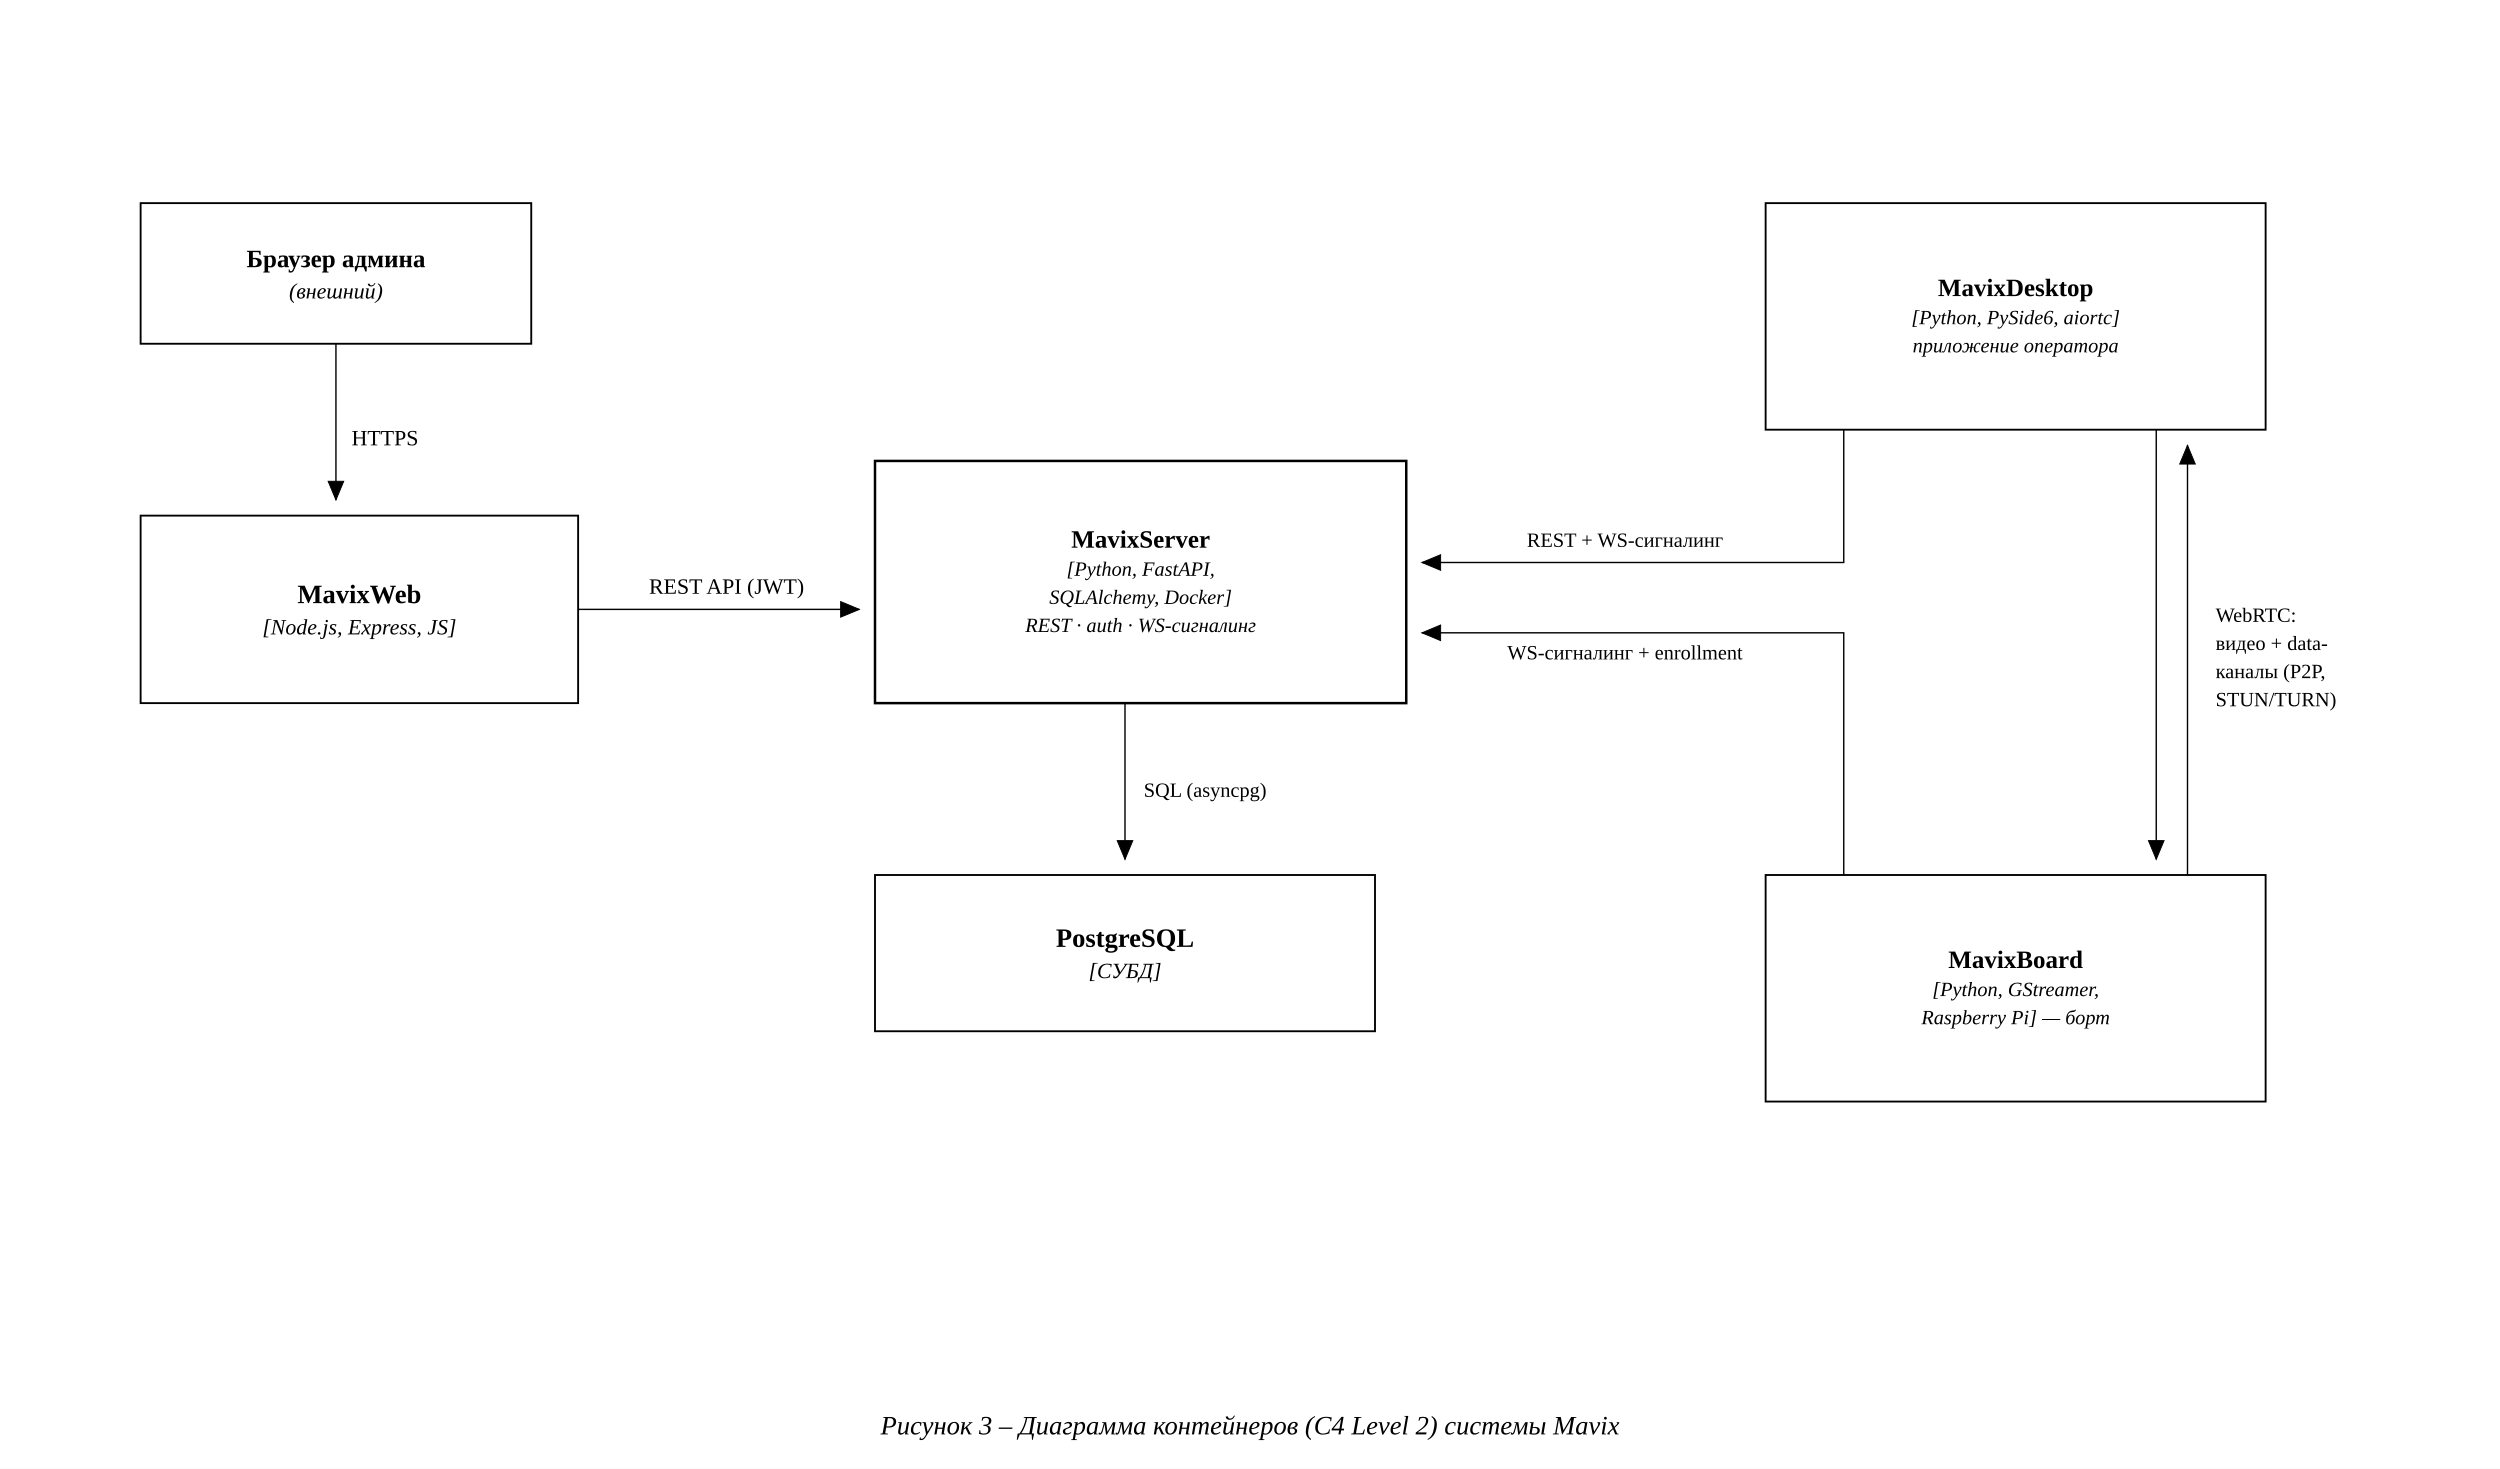
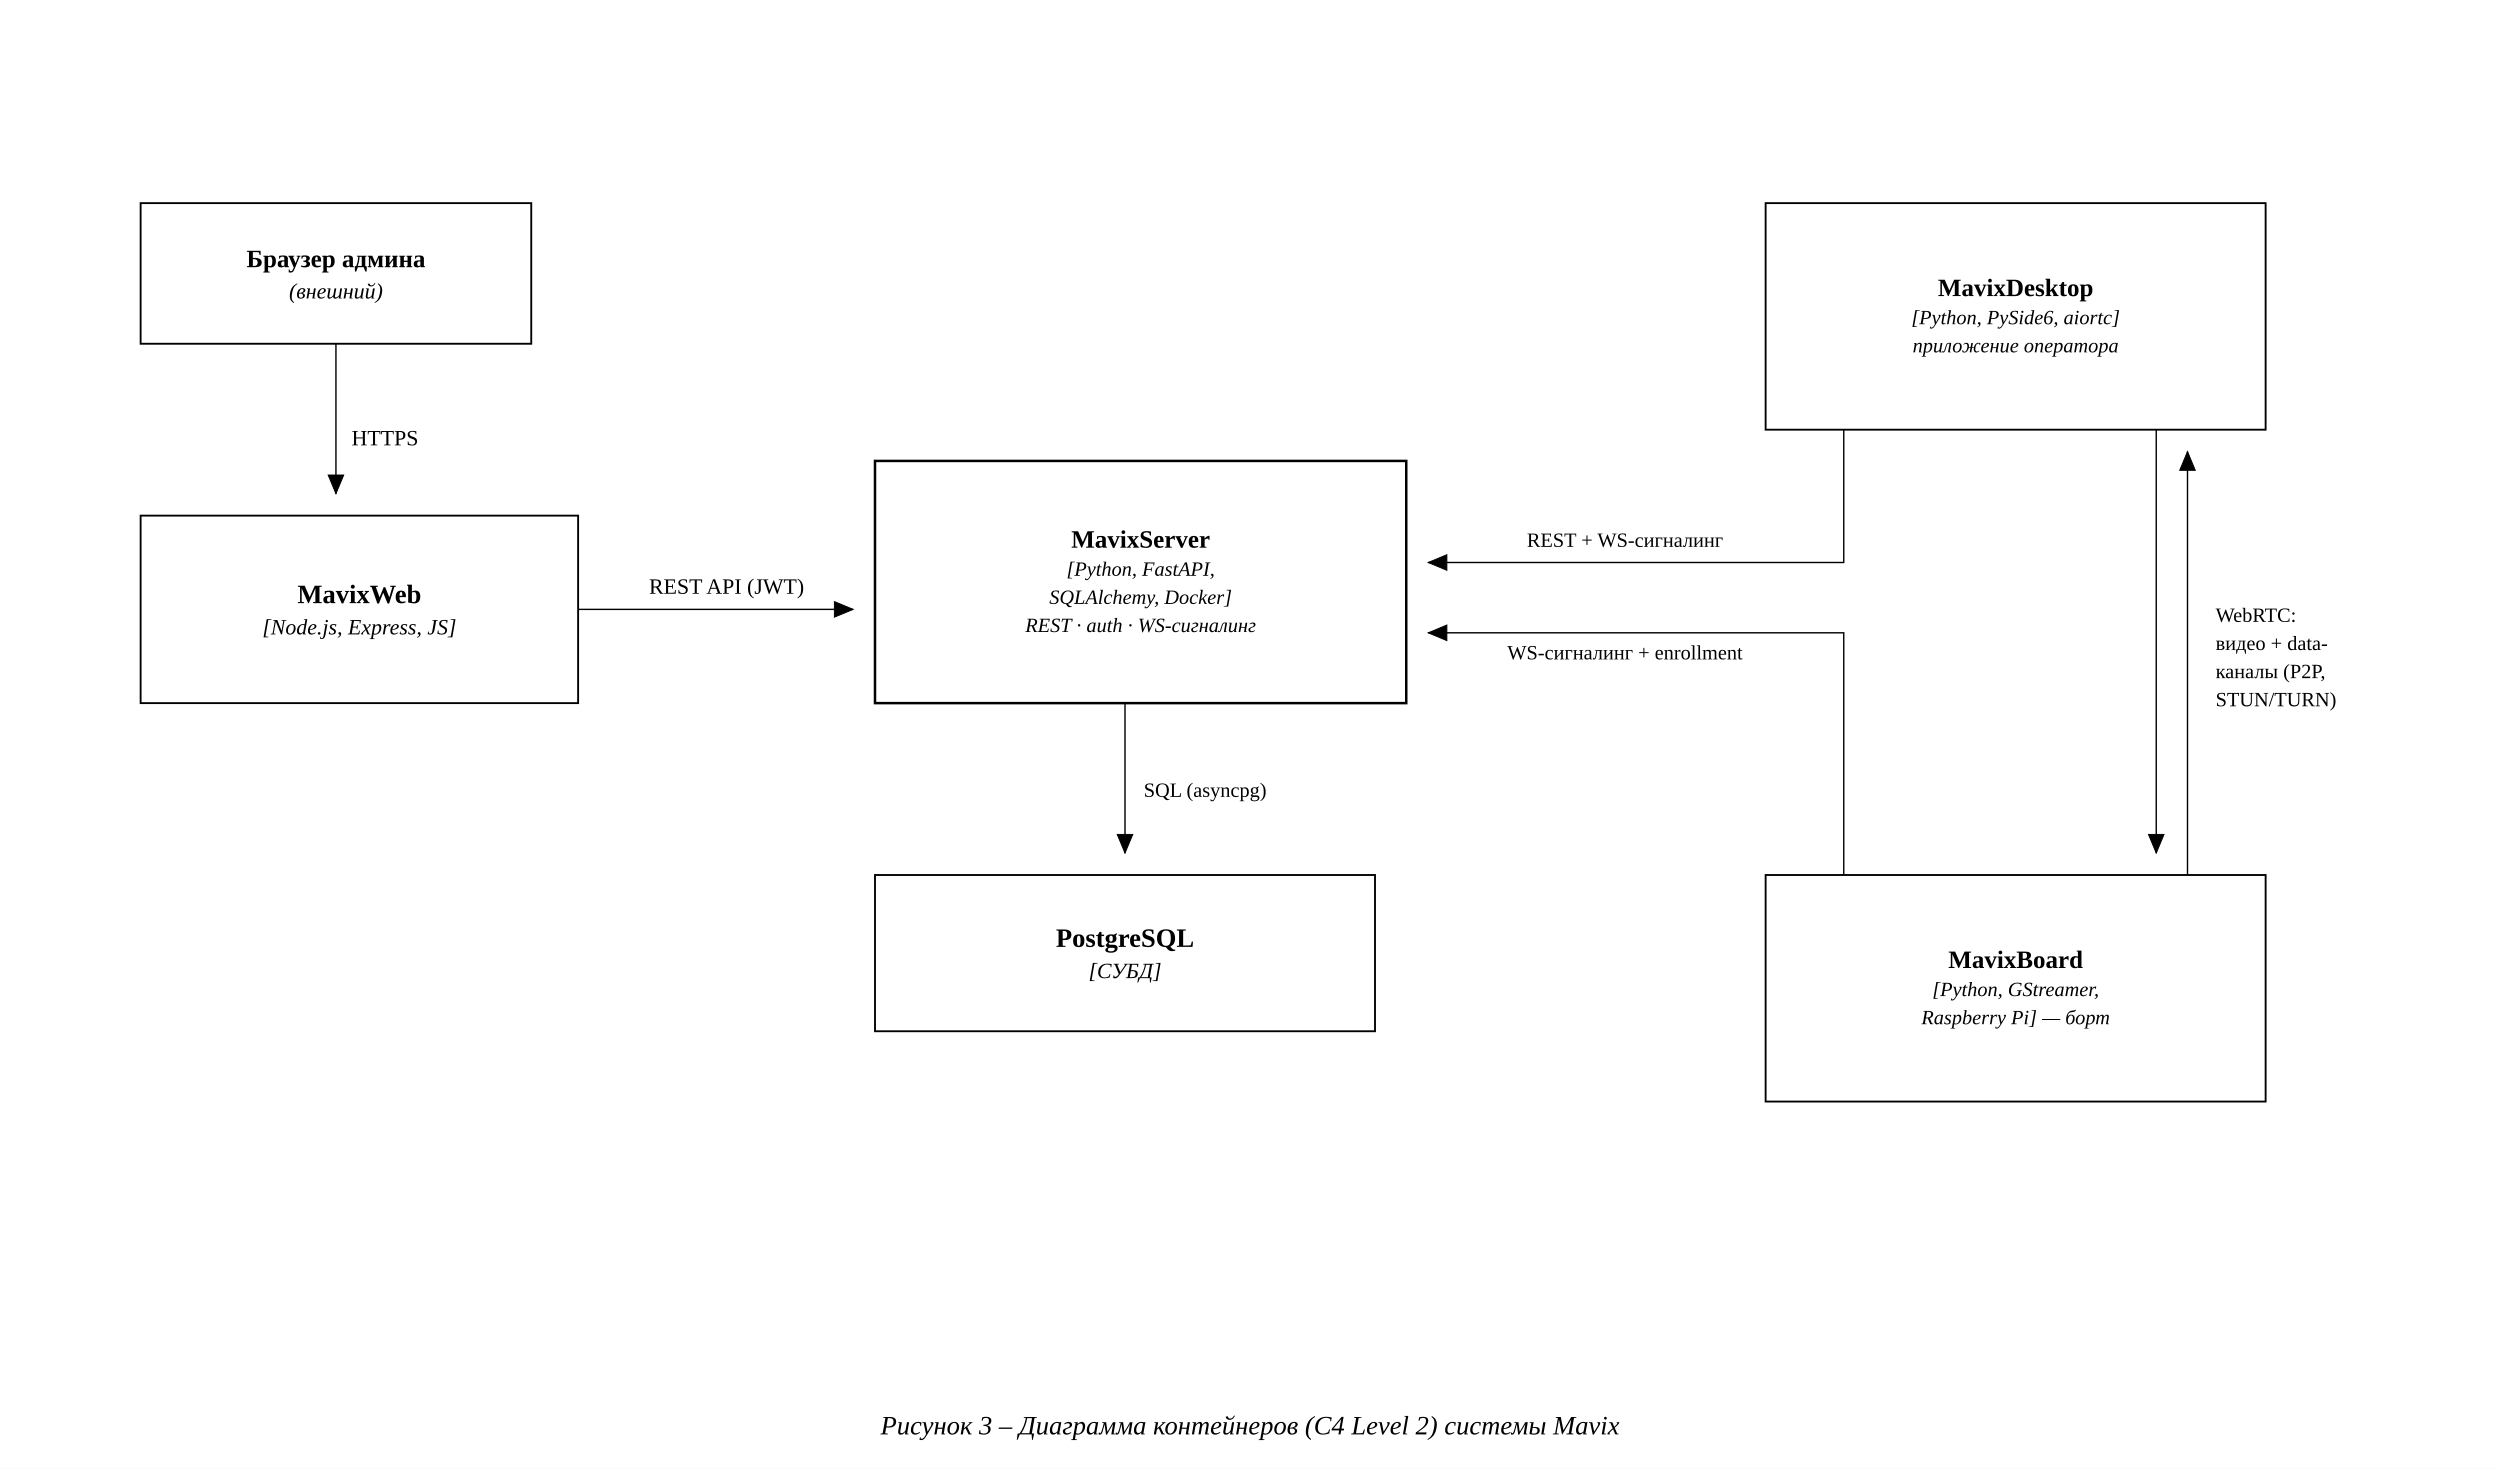
<svg xmlns="http://www.w3.org/2000/svg" width="1600" height="940" viewBox="0 0 1600 940" font-family="Liberation Serif, Times New Roman, serif">
  <rect width="1600" height="940" fill="#fff" />
  <defs>
    <marker id="arr" viewBox="0 0 10 10" refX="9" refY="5" markerWidth="9" markerHeight="9" orient="auto-start-reverse">
      <path d="M 0 0 L 10 5 L 0 10 z" fill="#000" />
    </marker>
    <marker id="open" viewBox="0 0 10 10" refX="10" refY="5" markerWidth="11" markerHeight="11" orient="auto">
      <path d="M 0 0 L 10 5 L 0 10" fill="none" stroke="#000" />
    </marker>
  </defs>
  <rect x="90.0" y="130.0" width="250.0" height="90.0" stroke="#000" fill="none" stroke-width="1.2" />
  <text x="215.0" y="171.0" text-anchor="middle" font-size="16" font-weight="bold">Браузер админа</text>
  <text x="215.0" y="191.0" text-anchor="middle" font-size="14" font-style="italic">(внешний)</text>
  <rect x="90.0" y="330.0" width="280.0" height="120.0" stroke="#000" fill="none" stroke-width="1.2" />
  <text x="230.0" y="386.0" text-anchor="middle" font-size="17" font-weight="bold">MavixWeb</text>
  <text x="230.0" y="406.0" text-anchor="middle" font-size="14" font-style="italic">[Node.js, Express, JS]</text>
  <rect x="560.0" y="295.0" width="340.0" height="155.0" stroke="#000" fill="none" stroke-width="1.6" />
  <text x="730.0" y="350.5" text-anchor="middle" font-size="16" font-weight="bold">MavixServer</text>
  <text x="730.0" y="368.5" text-anchor="middle" font-size="13" font-style="italic">[Python, FastAPI,</text>
  <text x="730.0" y="386.5" text-anchor="middle" font-size="13" font-style="italic">SQLAlchemy, Docker]</text>
  <text x="730.0" y="404.5" text-anchor="middle" font-size="13" font-style="italic">REST · auth · WS-сигналинг</text>
  <rect x="560.0" y="560.0" width="320.0" height="100.0" stroke="#000" fill="none" stroke-width="1.2" />
  <text x="720.0" y="606.0" text-anchor="middle" font-size="17" font-weight="bold">PostgreSQL</text>
  <text x="720.0" y="626.0" text-anchor="middle" font-size="14" font-style="italic">[СУБД]</text>
  <rect x="1130.0" y="130.0" width="320.0" height="145.0" stroke="#000" fill="none" stroke-width="1.2" />
  <text x="1290.0" y="189.5" text-anchor="middle" font-size="16" font-weight="bold">MavixDesktop</text>
  <text x="1290.0" y="207.5" text-anchor="middle" font-size="13" font-style="italic">[Python, PySide6, aiortc]</text>
  <text x="1290.0" y="225.5" text-anchor="middle" font-size="13" font-style="italic">приложение оператора</text>
  <rect x="1130.0" y="560.0" width="320.0" height="145.0" stroke="#000" fill="none" stroke-width="1.2" />
  <text x="1290.0" y="619.5" text-anchor="middle" font-size="16" font-weight="bold">MavixBoard</text>
  <text x="1290.0" y="637.5" text-anchor="middle" font-size="13" font-style="italic">[Python, GStreamer,</text>
  <text x="1290.0" y="655.5" text-anchor="middle" font-size="13" font-style="italic">Raspberry Pi] — борт</text>
-   <polyline points="215.0,220.0 215.0,320.0" stroke="#000" fill="none" stroke-width="0.9" />
-   <polygon points="215.0,320.0 210.0,308.0 220.0,308.0" fill="#000" stroke="#000" stroke-width="0.6" />
+   <polyline points="215.0,220.0 215.0,316.0" stroke="#000" fill="none" stroke-width="0.9" />
+   <polygon points="215.0,316.0 210.0,304.0 220.0,304.0" fill="#000" stroke="#000" stroke-width="0.6" />
  <text x="225.0" y="285.0" text-anchor="start" font-size="14">HTTPS</text>
-   <polyline points="370.0,390.0 550.0,390.0" stroke="#000" fill="none" stroke-width="0.9" />
-   <polygon points="550.0,390.0 538.0,395.0 538.0,385.0" fill="#000" stroke="#000" stroke-width="0.6" />
+   <polyline points="370.0,390.0 546.0,390.0" stroke="#000" fill="none" stroke-width="0.9" />
+   <polygon points="546.0,390.0 534.0,395.0 534.0,385.0" fill="#000" stroke="#000" stroke-width="0.6" />
  <text x="465.0" y="380.0" text-anchor="middle" font-size="14">REST API (JWT)</text>
-   <polyline points="720.0,450.0 720.0,550.0" stroke="#000" fill="none" stroke-width="0.9" />
-   <polygon points="720.0,550.0 715.0,538.0 725.0,538.0" fill="#000" stroke="#000" stroke-width="0.6" />
+   <polyline points="720.0,450.0 720.0,546.0" stroke="#000" fill="none" stroke-width="0.9" />
+   <polygon points="720.0,546.0 715.0,534.0 725.0,534.0" fill="#000" stroke="#000" stroke-width="0.6" />
  <text x="732.0" y="510.0" text-anchor="start" font-size="13">SQL (asyncpg)</text>
-   <polyline points="1180.0,275.0 1180.0,360.0 910.0,360.0" stroke="#000" fill="none" stroke-width="0.9" />
-   <polygon points="910.0,360.0 922.0,355.0 922.0,365.0" fill="#000" stroke="#000" stroke-width="0.6" />
+   <polyline points="1180.0,275.0 1180.0,360.0 914.0,360.0" stroke="#000" fill="none" stroke-width="0.9" />
+   <polygon points="914.0,360.0 926.0,355.0 926.0,365.0" fill="#000" stroke="#000" stroke-width="0.6" />
  <text x="1040.0" y="350.0" text-anchor="middle" font-size="13">REST + WS-сигналинг</text>
-   <polyline points="1180.0,560.0 1180.0,405.0 910.0,405.0" stroke="#000" fill="none" stroke-width="0.9" />
-   <polygon points="910.0,405.0 922.0,400.0 922.0,410.0" fill="#000" stroke="#000" stroke-width="0.6" />
+   <polyline points="1180.0,560.0 1180.0,405.0 914.0,405.0" stroke="#000" fill="none" stroke-width="0.9" />
+   <polygon points="914.0,405.0 926.0,400.0 926.0,410.0" fill="#000" stroke="#000" stroke-width="0.6" />
  <text x="1040.0" y="422.0" text-anchor="middle" font-size="13">WS-сигналинг + enrollment</text>
-   <polyline points="1380.0,275.0 1380.0,550.0" stroke="#000" fill="none" stroke-width="0.9" />
-   <polygon points="1380.0,550.0 1375.0,538.0 1385.0,538.0" fill="#000" stroke="#000" stroke-width="0.6" />
-   <polyline points="1400.0,560.0 1400.0,285.0" stroke="#000" fill="none" stroke-width="0.9" />
-   <polygon points="1400.0,285.0 1405.0,297.0 1395.0,297.0" fill="#000" stroke="#000" stroke-width="0.6" />
+   <polyline points="1380.0,275.0 1380.0,546.0" stroke="#000" fill="none" stroke-width="0.9" />
+   <polygon points="1380.0,546.0 1375.0,534.0 1385.0,534.0" fill="#000" stroke="#000" stroke-width="0.6" />
+   <polyline points="1400.0,560.0 1400.0,289.0" stroke="#000" fill="none" stroke-width="0.9" />
+   <polygon points="1400.0,289.0 1405.0,301.0 1395.0,301.0" fill="#000" stroke="#000" stroke-width="0.6" />
  <text x="1418.0" y="398.0" text-anchor="start" font-size="13">WebRTC:</text>
  <text x="1418.0" y="416.0" text-anchor="start" font-size="13">видео + data-</text>
  <text x="1418.0" y="434.0" text-anchor="start" font-size="13">каналы (P2P,</text>
  <text x="1418.0" y="452.0" text-anchor="start" font-size="13">STUN/TURN)</text>
  <text x="800.0" y="918" text-anchor="middle" font-style="italic" font-size="17">Рисунок 3 – Диаграмма контейнеров (C4 Level 2) системы Mavix</text>
</svg>
